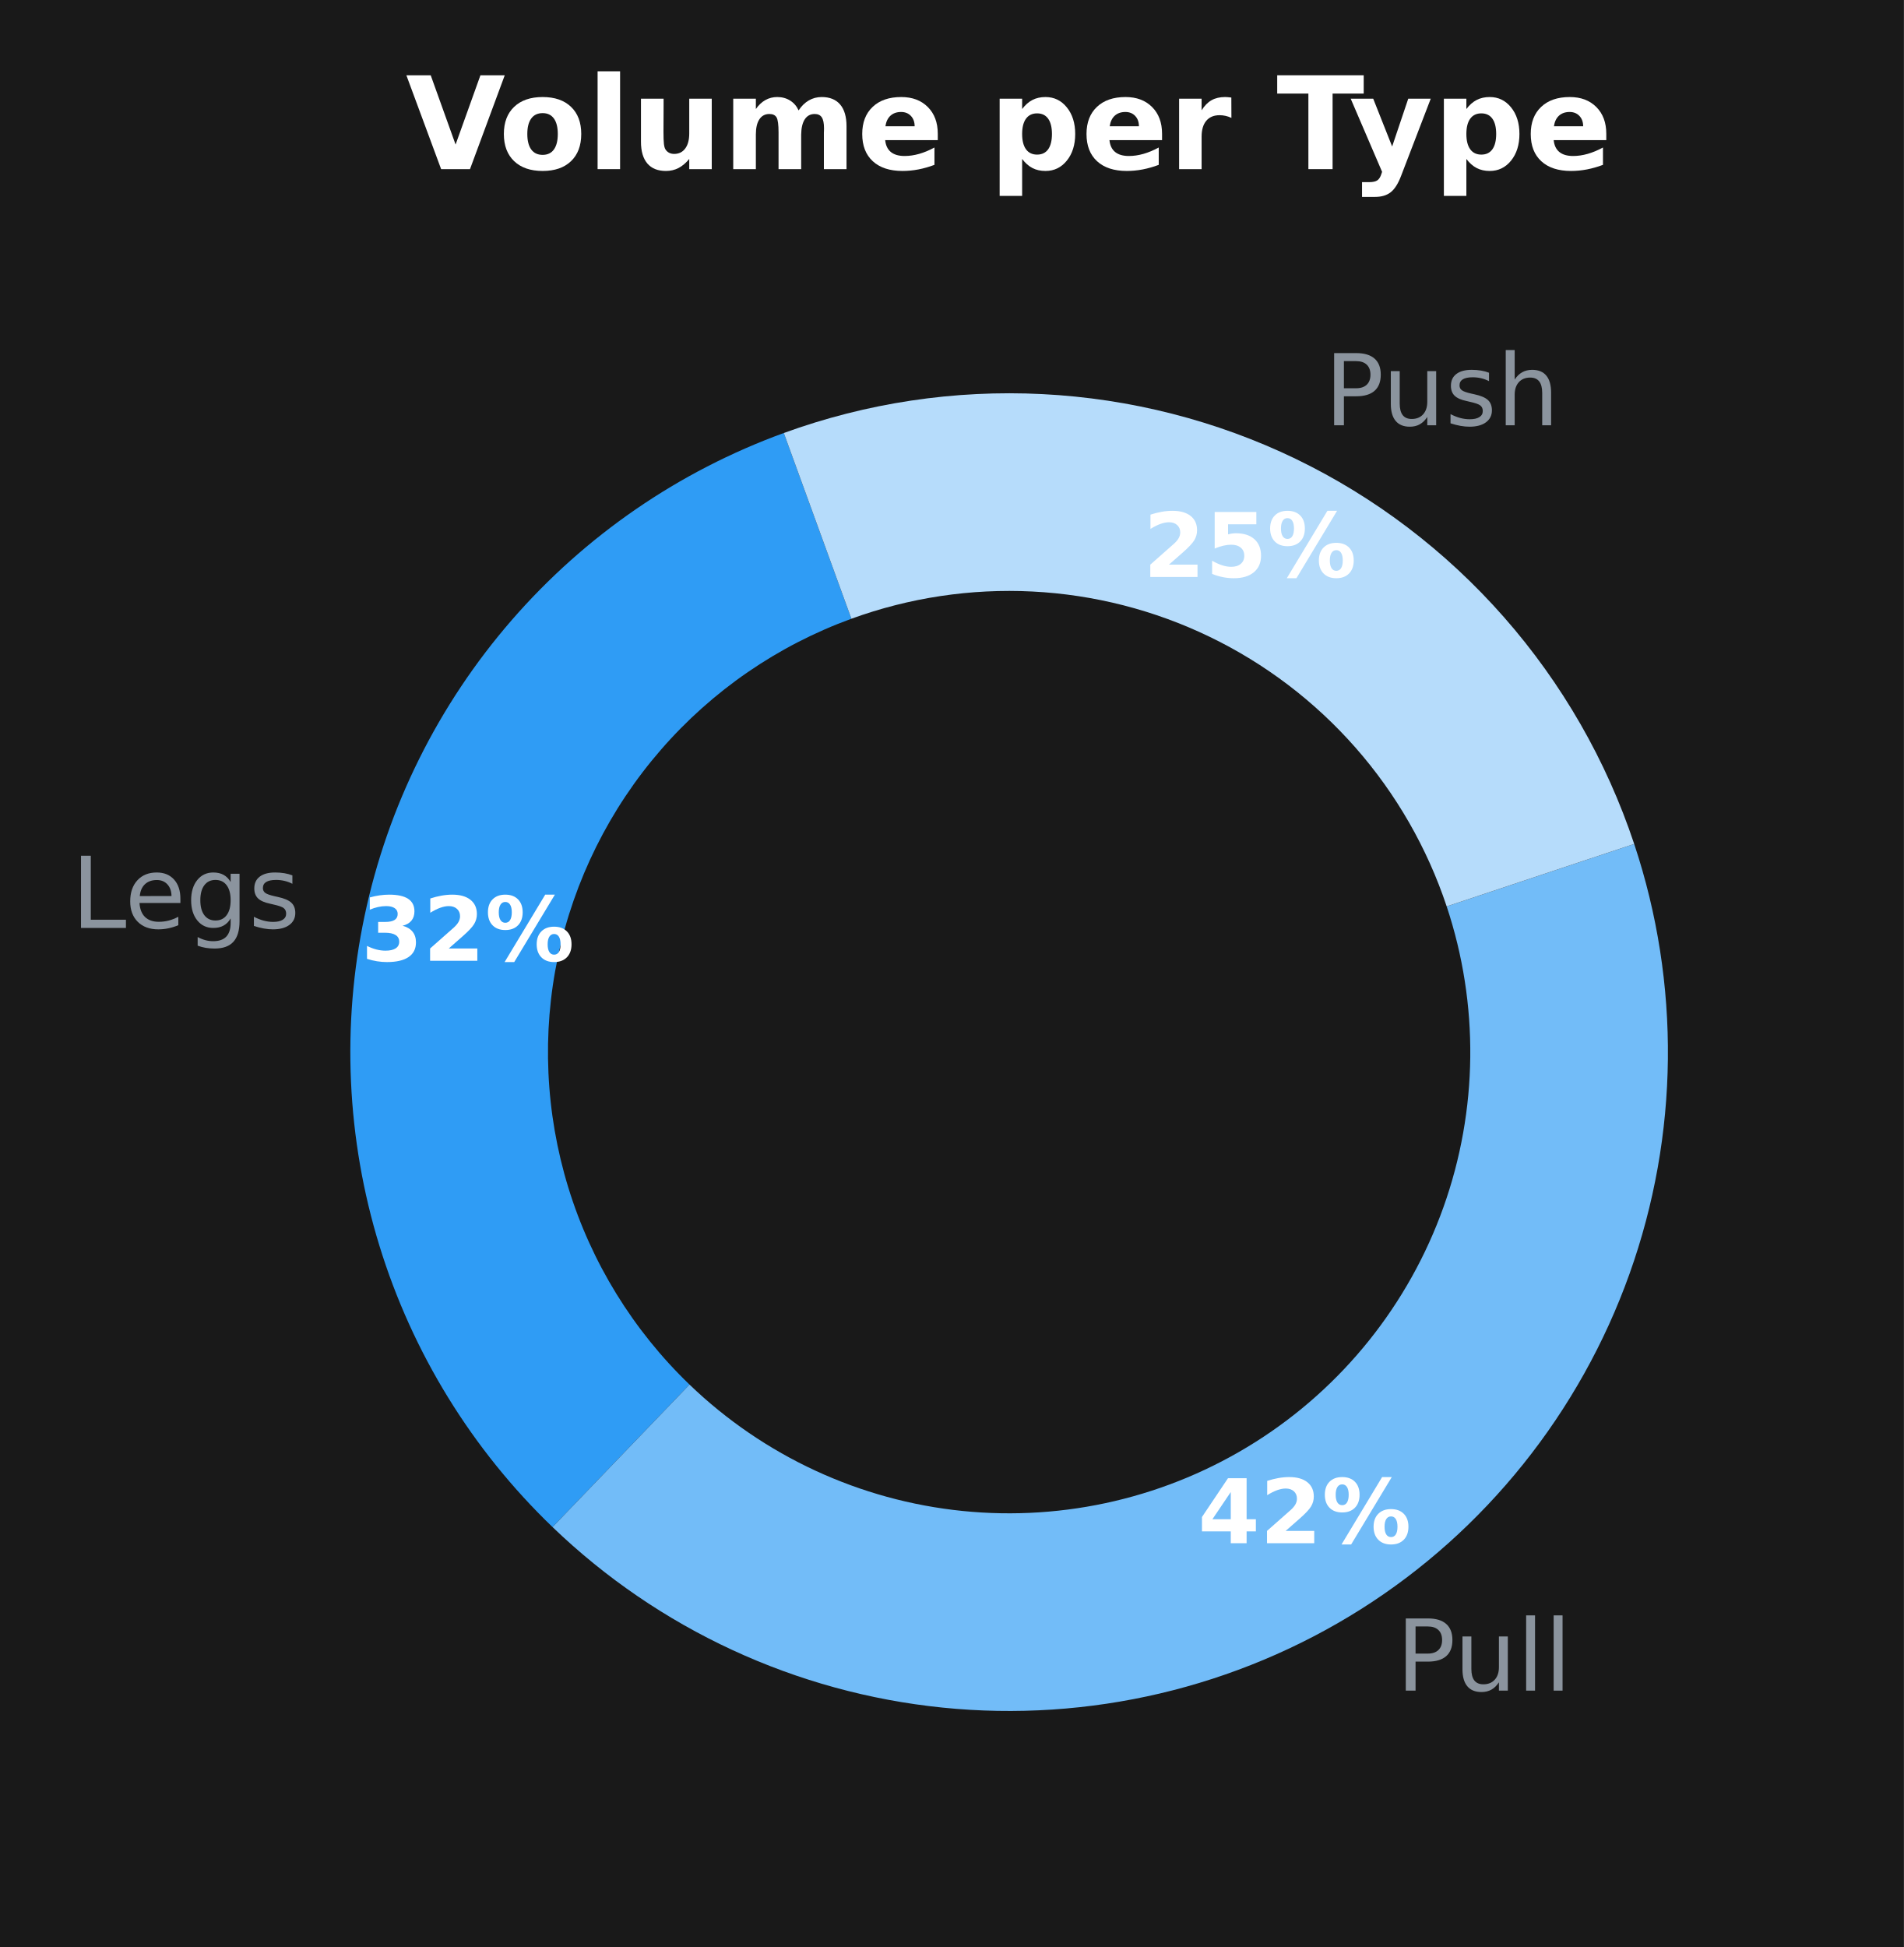
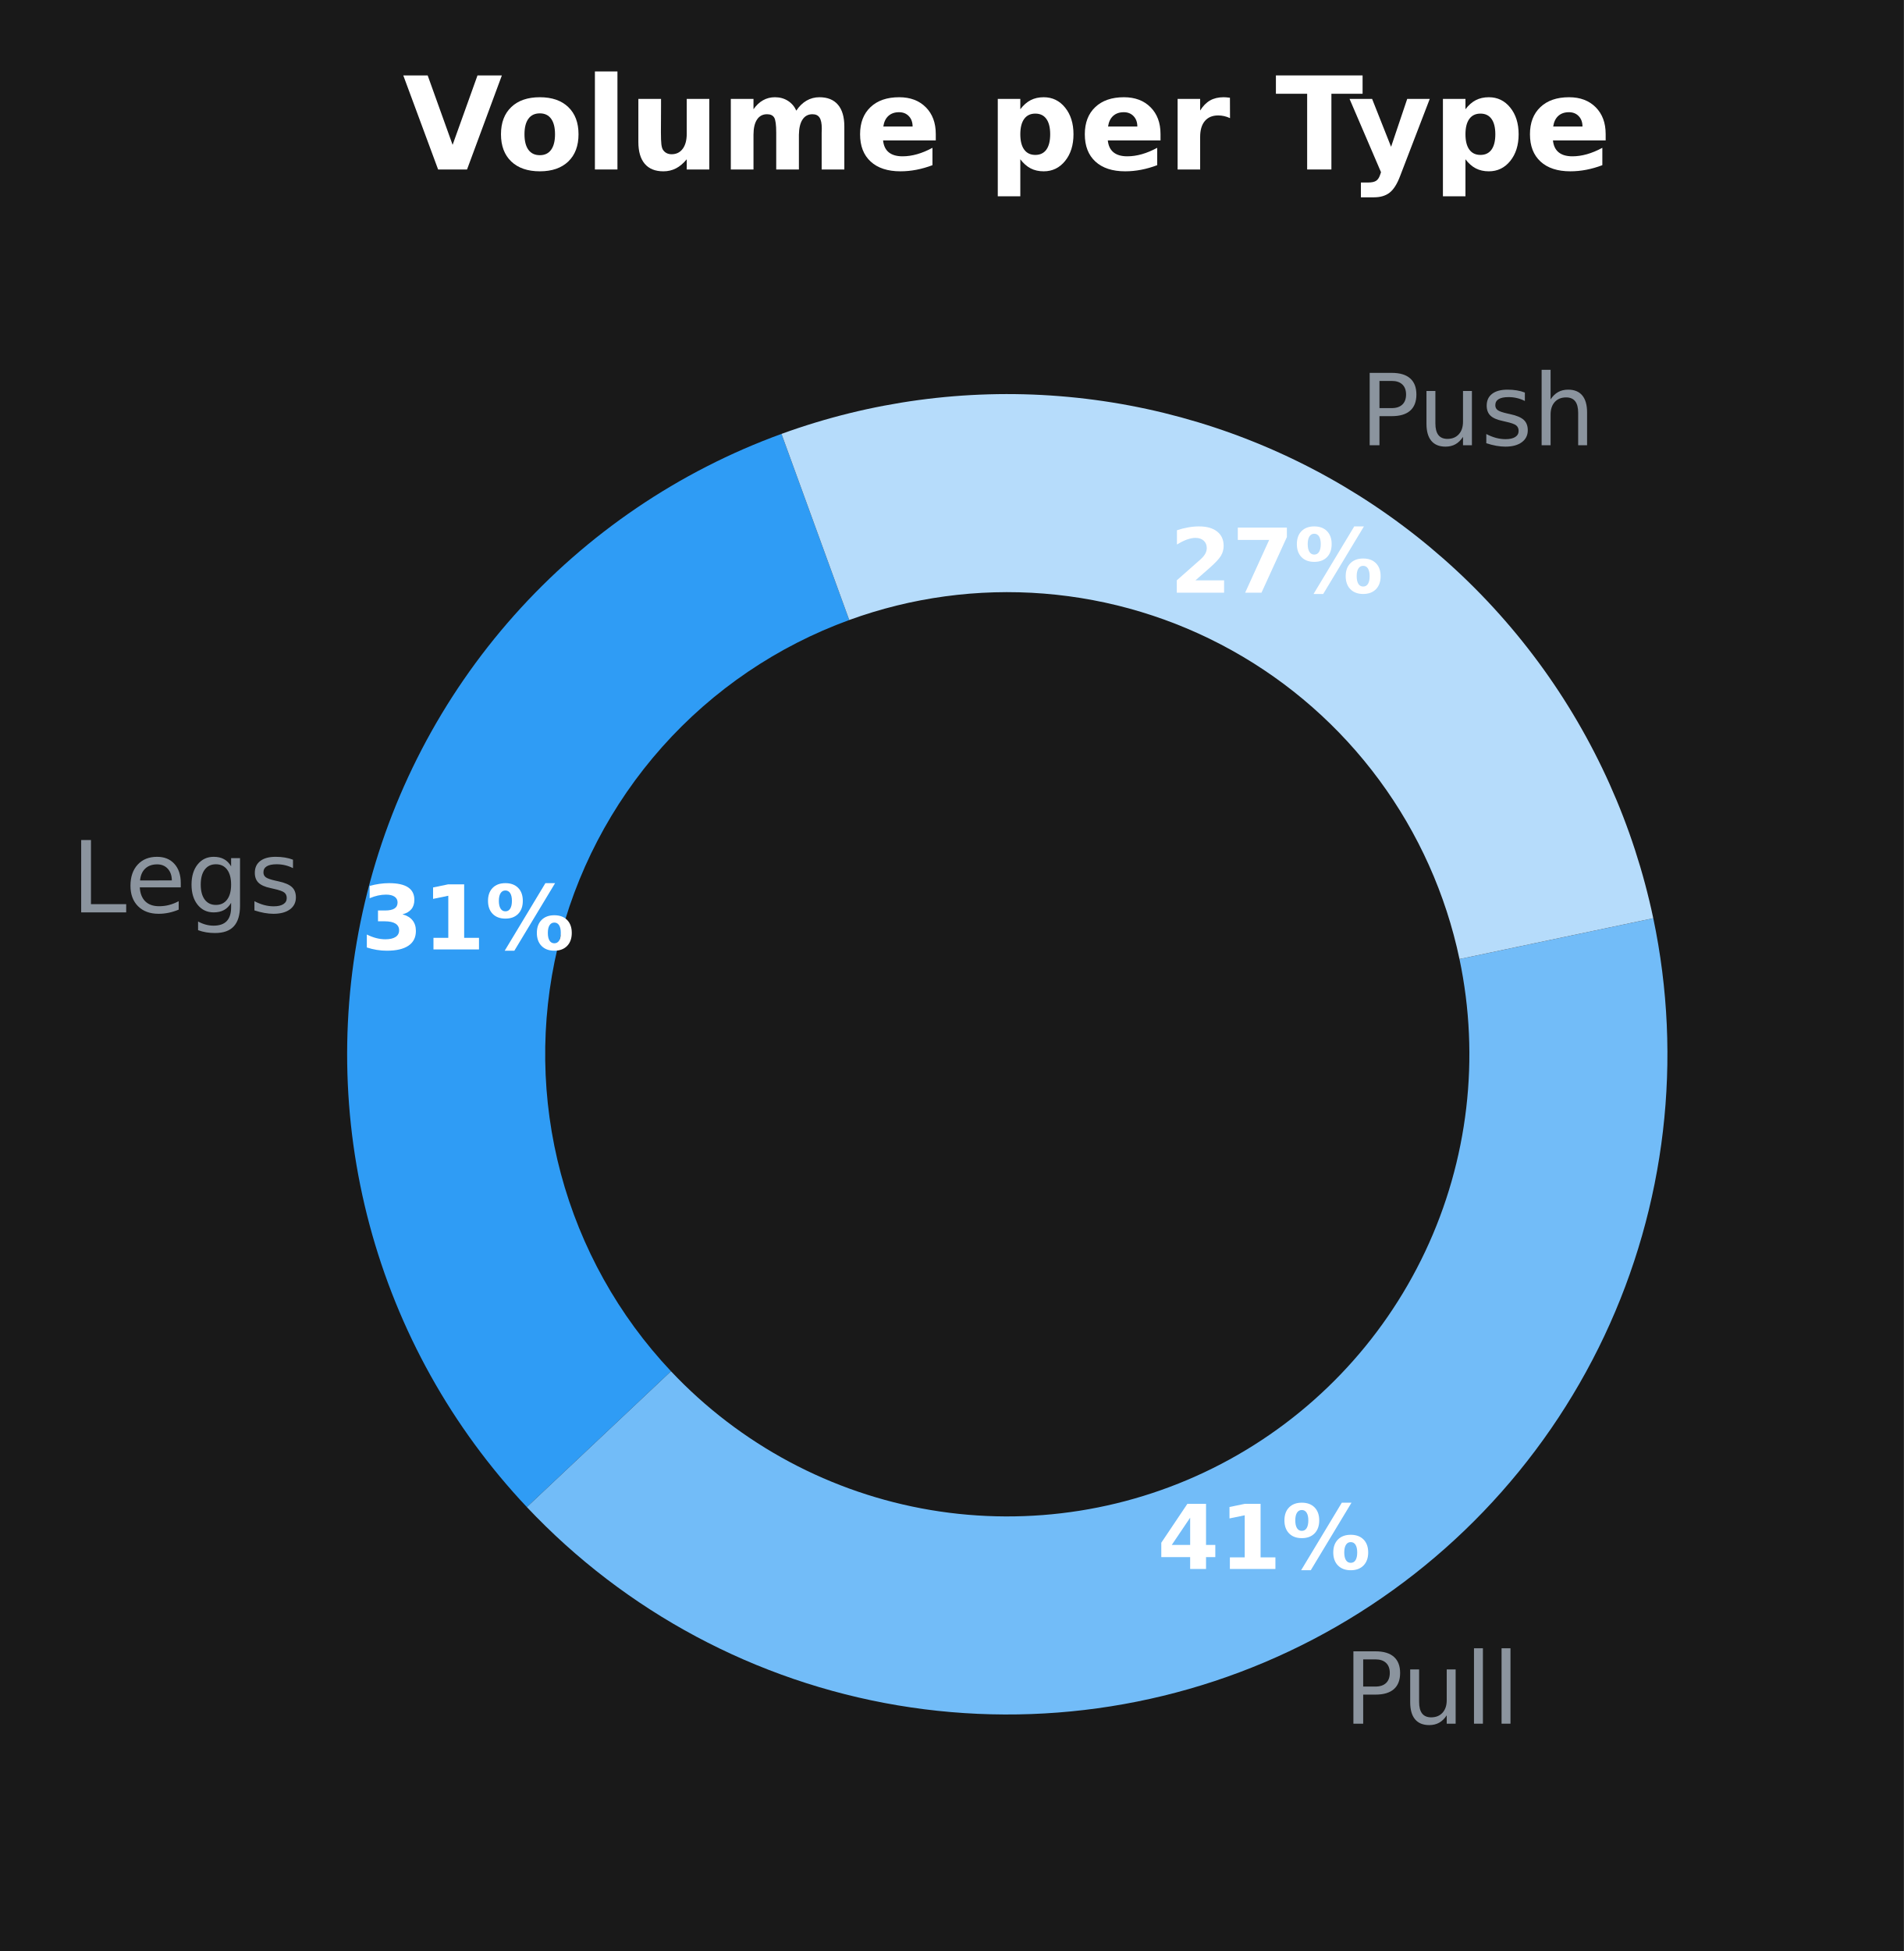
- <svg xmlns="http://www.w3.org/2000/svg" xmlns:xlink="http://www.w3.org/1999/xlink" width="192.266pt" height="196.598pt" viewBox="0 0 192.266 196.598" version="1.1">
+ <svg xmlns="http://www.w3.org/2000/svg" xmlns:xlink="http://www.w3.org/1999/xlink" width="191.871pt" height="196.598pt" viewBox="0 0 191.871 196.598" version="1.1">
  <defs>
    <style type="text/css">*{stroke-linejoin: round; stroke-linecap: butt}</style>
  </defs>
  <g id="figure_1">
    <g id="patch_1">
-       <path d="M 0 196.598  L 192.266 196.598  L 192.266 0  L 0 0  z " style="fill: #191919" />
+       <path d="M 0 196.598  L 191.871 196.598  L 191.871 0  L 0 0  z " style="fill: #191919" />
    </g>
    <g id="axes_1">
      <g id="patch_2">
-         <path d="M 79.152 43.722  C 68.537 47.586 59.079 54.09 51.673 62.619  C 44.267 71.149 39.153 81.426 36.817 92.477  C 34.48 103.529 34.997 114.996 38.317 125.794  C 41.638 136.591 47.654 146.366 55.797 154.196  L 69.63 139.808  C 63.93 134.328 59.718 127.485 57.394 119.927  C 55.07 112.369 54.708 104.342 56.344 96.606  C 57.979 88.869 61.558 81.675 66.743 75.705  C 71.927 69.734 78.548 65.181 85.978 62.477  z " style="fill: #2f9cf5" />
+         <path d="M 78.757 43.722  C 68.403 47.491 59.146 53.773 51.819 62.003  C 44.493 70.234 39.325 80.156 36.781 90.877  C 34.237 101.598 34.396 112.785 37.243 123.43  C 40.09 134.074 45.538 143.846 53.095 151.865  L 67.62 138.177  C 62.33 132.564 58.517 125.723 56.523 118.272  C 54.53 110.821 54.419 102.99 56.2 95.486  C 57.981 87.981 61.599 81.035 66.727 75.274  C 71.855 69.513 78.336 65.115 85.584 62.477  z " style="fill: #2f9cf5" />
      </g>
      <g id="patch_3">
-         <path d="M 55.797 154.196  C 66.516 164.502 80.388 170.922 95.182 172.425  C 109.976 173.928 124.856 170.428 137.429 162.489  C 150.002 154.549 159.557 142.618 164.558 128.614  C 169.56 114.61 169.724 99.325 165.026 85.217  L 146.09 91.523  C 149.379 101.399 149.264 112.098 145.763 121.901  C 142.262 131.704 135.573 140.055 126.772 145.613  C 117.971 151.171 107.555 153.621 97.199 152.569  C 86.843 151.517 77.133 147.023 69.63 139.808  z " style="fill: #72bcf8" />
+         <path d="M 53.095 151.865  C 63.041 162.419 76.171 169.437 90.472 171.844  C 104.773 174.25 119.477 171.916 132.329 165.198  C 145.182 158.48 155.492 147.74 161.679 134.624  C 167.867 121.508 169.6 106.722 166.612 92.53  L 147.082 96.643  C 149.173 106.576 147.96 116.927 143.629 126.108  C 139.298 135.289 132.081 142.807 123.084 147.51  C 114.087 152.212 103.795 153.846 93.784 152.162  C 83.773 150.477 74.582 145.565 67.62 138.177  z " style="fill: #72bcf8" />
      </g>
      <g id="patch_4">
-         <path d="M 165.026 85.217  C 162.217 76.782 157.745 68.994 151.875 62.317  C 146.005 55.639 138.856 50.205 130.851 46.337  C 122.846 42.468 114.146 40.244 105.266 39.795  C 96.387 39.346 87.507 40.681 79.152 43.722  L 85.978 62.477  C 91.827 60.348 98.043 59.413 104.258 59.728  C 110.474 60.042 116.564 61.599 122.167 64.307  C 127.771 67.015 132.776 70.819 136.884 75.493  C 140.993 80.168 144.123 85.619 146.09 91.523  z " style="fill: #b6dcfb" />
+         <path d="M 166.612 92.53  C 164.648 83.206 160.704 74.411 155.047 66.742  C 149.39 59.074 142.15 52.71 133.82 48.082  C 125.49 43.454 116.262 40.67 106.763 39.918  C 97.263 39.165 87.712 40.463 78.757 43.722  L 85.584 62.477  C 91.852 60.195 98.538 59.287 105.187 59.814  C 111.837 60.34 118.297 62.289 124.128 65.529  C 129.959 68.768 135.026 73.223 138.986 78.591  C 142.946 83.959 145.707 90.115 147.082 96.643  z " style="fill: #b6dcfb" />
      </g>
      <g id="matplotlib.axis_1" />
      <g id="matplotlib.axis_2" />
      <g id="text_1">
-         <g style="fill: #8b949e" transform="translate(7.2 93.69903) scale(0.1 -0.1)">
+         <g style="fill: #8b949e" transform="translate(7.2 91.93896) scale(0.1 -0.1)">
          <defs>
            <path id="DejaVuSans-2f" d="M 628 4666  L 1259 4666  L 1259 531  L 3531 531  L 3531 0  L 628 0  L 628 4666  z " transform="scale(0.015625)" />
            <path id="DejaVuSans-48" d="M 3597 1894  L 3597 1613  L 953 1613  Q 991 1019 1311 708  Q 1631 397 2203 397  Q 2534 397 2845 478  Q 3156 559 3463 722  L 3463 178  Q 3153 47 2828 -22  Q 2503 -91 2169 -91  Q 1331 -91 842 396  Q 353 884 353 1716  Q 353 2575 817 3079  Q 1281 3584 2069 3584  Q 2775 3584 3186 3129  Q 3597 2675 3597 1894  z M 3022 2063  Q 3016 2534 2758 2815  Q 2500 3097 2075 3097  Q 1594 3097 1305 2825  Q 1016 2553 972 2059  L 3022 2063  z " transform="scale(0.015625)" />
            <path id="DejaVuSans-4a" d="M 2906 1791  Q 2906 2416 2648 2759  Q 2391 3103 1925 3103  Q 1463 3103 1205 2759  Q 947 2416 947 1791  Q 947 1169 1205 825  Q 1463 481 1925 481  Q 2391 481 2648 825  Q 2906 1169 2906 1791  z M 3481 434  Q 3481 -459 3084 -895  Q 2688 -1331 1869 -1331  Q 1566 -1331 1297 -1286  Q 1028 -1241 775 -1147  L 775 -588  Q 1028 -725 1275 -790  Q 1522 -856 1778 -856  Q 2344 -856 2625 -561  Q 2906 -266 2906 331  L 2906 616  Q 2728 306 2450 153  Q 2172 0 1784 0  Q 1141 0 747 490  Q 353 981 353 1791  Q 353 2603 747 3093  Q 1141 3584 1784 3584  Q 2172 3584 2450 3431  Q 2728 3278 2906 2969  L 2906 3500  L 3481 3500  L 3481 434  z " transform="scale(0.015625)" />
            <path id="DejaVuSans-56" d="M 2834 3397  L 2834 2853  Q 2591 2978 2328 3040  Q 2066 3103 1784 3103  Q 1356 3103 1142 2972  Q 928 2841 928 2578  Q 928 2378 1081 2264  Q 1234 2150 1697 2047  L 1894 2003  Q 2506 1872 2764 1633  Q 3022 1394 3022 966  Q 3022 478 2636 193  Q 2250 -91 1575 -91  Q 1294 -91 989 -36  Q 684 19 347 128  L 347 722  Q 666 556 975 473  Q 1284 391 1588 391  Q 1994 391 2212 530  Q 2431 669 2431 922  Q 2431 1156 2273 1281  Q 2116 1406 1581 1522  L 1381 1569  Q 847 1681 609 1914  Q 372 2147 372 2553  Q 372 3047 722 3315  Q 1072 3584 1716 3584  Q 2034 3584 2315 3537  Q 2597 3491 2834 3397  z " transform="scale(0.015625)" />
          </defs>
          <use xlink:href="#DejaVuSans-2f" />
          <use xlink:href="#DejaVuSans-48" transform="translate(53.96875 0)" />
          <use xlink:href="#DejaVuSans-4a" transform="translate(115.5 0)" />
          <use xlink:href="#DejaVuSans-56" transform="translate(178.9844 0)" />
        </g>
      </g>
      <g id="text_2">
-         <g style="fill: #8b949e" transform="translate(140.9808 170.7116) scale(0.1 -0.1)">
+         <g style="fill: #8b949e" transform="translate(135.4109 173.6916) scale(0.1 -0.1)">
          <defs>
            <path id="DejaVuSans-33" d="M 1259 4147  L 1259 2394  L 2053 2394  Q 2494 2394 2734 2622  Q 2975 2850 2975 3272  Q 2975 3691 2734 3919  Q 2494 4147 2053 4147  L 1259 4147  z M 628 4666  L 2053 4666  Q 2838 4666 3239 4311  Q 3641 3956 3641 3272  Q 3641 2581 3239 2228  Q 2838 1875 2053 1875  L 1259 1875  L 1259 0  L 628 0  L 628 4666  z " transform="scale(0.015625)" />
            <path id="DejaVuSans-58" d="M 544 1381  L 544 3500  L 1119 3500  L 1119 1403  Q 1119 906 1312 657  Q 1506 409 1894 409  Q 2359 409 2629 706  Q 2900 1003 2900 1516  L 2900 3500  L 3475 3500  L 3475 0  L 2900 0  L 2900 538  Q 2691 219 2414 64  Q 2138 -91 1772 -91  Q 1169 -91 856 284  Q 544 659 544 1381  z M 1991 3584  L 1991 3584  z " transform="scale(0.015625)" />
            <path id="DejaVuSans-4f" d="M 603 4863  L 1178 4863  L 1178 0  L 603 0  L 603 4863  z " transform="scale(0.015625)" />
          </defs>
          <use xlink:href="#DejaVuSans-33" />
          <use xlink:href="#DejaVuSans-58" transform="translate(58.54688 0)" />
          <use xlink:href="#DejaVuSans-4f" transform="translate(121.9219 0)" />
          <use xlink:href="#DejaVuSans-4f" transform="translate(149.7031 0)" />
        </g>
      </g>
      <g id="text_3">
-         <g style="fill: #8b949e" transform="translate(133.7454 42.94455) scale(0.1 -0.1)">
+         <g style="fill: #8b949e" transform="translate(137.0511 44.86456) scale(0.1 -0.1)">
          <defs>
            <path id="DejaVuSans-4b" d="M 3513 2113  L 3513 0  L 2938 0  L 2938 2094  Q 2938 2591 2744 2837  Q 2550 3084 2163 3084  Q 1697 3084 1428 2787  Q 1159 2491 1159 1978  L 1159 0  L 581 0  L 581 4863  L 1159 4863  L 1159 2956  Q 1366 3272 1645 3428  Q 1925 3584 2291 3584  Q 2894 3584 3203 3211  Q 3513 2838 3513 2113  z " transform="scale(0.015625)" />
          </defs>
          <use xlink:href="#DejaVuSans-33" />
          <use xlink:href="#DejaVuSans-58" transform="translate(58.54688 0)" />
          <use xlink:href="#DejaVuSans-56" transform="translate(121.9219 0)" />
          <use xlink:href="#DejaVuSans-4b" transform="translate(174.0156 0)" />
        </g>
      </g>
      <g id="text_4">
-         <g style="fill: #ffffff" transform="translate(36.45987 97.017) scale(0.09 -0.09)">
+         <g style="fill: #ffffff" transform="translate(36.36655 95.67295) scale(0.09 -0.09)">
          <defs>
            <path id="DejaVuSans-Bold-16" d="M 2981 2516  Q 3453 2394 3698 2092  Q 3944 1791 3944 1325  Q 3944 631 3412 270  Q 2881 -91 1863 -91  Q 1503 -91 1142 -33  Q 781 25 428 141  L 428 1069  Q 766 900 1098 814  Q 1431 728 1753 728  Q 2231 728 2486 893  Q 2741 1059 2741 1369  Q 2741 1688 2480 1852  Q 2219 2016 1709 2016  L 1228 2016  L 1228 2791  L 1734 2791  Q 2188 2791 2409 2933  Q 2631 3075 2631 3366  Q 2631 3634 2415 3781  Q 2200 3928 1806 3928  Q 1516 3928 1219 3862  Q 922 3797 628 3669  L 628 4550  Q 984 4650 1334 4700  Q 1684 4750 2022 4750  Q 2931 4750 3382 4451  Q 3834 4153 3834 3553  Q 3834 3144 3618 2883  Q 3403 2622 2981 2516  z " transform="scale(0.015625)" />
-             <path id="DejaVuSans-Bold-15" d="M 1844 884  L 3897 884  L 3897 0  L 506 0  L 506 884  L 2209 2388  Q 2438 2594 2547 2791  Q 2656 2988 2656 3200  Q 2656 3528 2436 3728  Q 2216 3928 1850 3928  Q 1569 3928 1234 3808  Q 900 3688 519 3450  L 519 4475  Q 925 4609 1322 4679  Q 1719 4750 2100 4750  Q 2938 4750 3402 4381  Q 3866 4013 3866 3353  Q 3866 2972 3669 2642  Q 3472 2313 2841 1759  L 1844 884  z " transform="scale(0.015625)" />
+             <path id="DejaVuSans-Bold-14" d="M 750 831  L 1813 831  L 1813 3847  L 722 3622  L 722 4441  L 1806 4666  L 2950 4666  L 2950 831  L 4013 831  L 4013 0  L 750 0  L 750 831  z " transform="scale(0.015625)" />
            <path id="DejaVuSans-Bold-8" d="M 4959 1925  Q 4738 1925 4616 1733  Q 4494 1541 4494 1184  Q 4494 825 4614 633  Q 4734 441 4959 441  Q 5184 441 5303 633  Q 5422 825 5422 1184  Q 5422 1541 5301 1733  Q 5181 1925 4959 1925  z M 4959 2450  Q 5541 2450 5875 2112  Q 6209 1775 6209 1184  Q 6209 594 5875 251  Q 5541 -91 4959 -91  Q 4378 -91 4042 251  Q 3706 594 3706 1184  Q 3706 1772 4042 2111  Q 4378 2450 4959 2450  z M 2094 -91  L 1403 -91  L 4319 4750  L 5013 4750  L 2094 -91  z M 1453 4750  Q 2034 4750 2367 4411  Q 2700 4072 2700 3481  Q 2700 2891 2367 2550  Q 2034 2209 1453 2209  Q 872 2209 539 2550  Q 206 2891 206 3481  Q 206 4072 539 4411  Q 872 4750 1453 4750  z M 1453 4225  Q 1228 4225 1106 4031  Q 984 3838 984 3481  Q 984 3122 1106 2926  Q 1228 2731 1453 2731  Q 1678 2731 1798 2926  Q 1919 3122 1919 3481  Q 1919 3838 1797 4031  Q 1675 4225 1453 4225  z " transform="scale(0.015625)" />
          </defs>
          <use xlink:href="#DejaVuSans-Bold-16" />
-           <use xlink:href="#DejaVuSans-Bold-15" transform="translate(69.57812 0)" />
+           <use xlink:href="#DejaVuSans-Bold-14" transform="translate(69.57812 0)" />
          <use xlink:href="#DejaVuSans-Bold-8" transform="translate(139.1562 0)" />
        </g>
      </g>
      <g id="text_5">
-         <g style="fill: #ffffff" transform="translate(120.9738 155.8263) scale(0.09 -0.09)">
+         <g style="fill: #ffffff" transform="translate(116.6271 158.1019) scale(0.09 -0.09)">
          <defs>
            <path id="DejaVuSans-Bold-17" d="M 2356 3675  L 1038 1722  L 2356 1722  L 2356 3675  z M 2156 4666  L 3494 4666  L 3494 1722  L 4159 1722  L 4159 850  L 3494 850  L 3494 0  L 2356 0  L 2356 850  L 288 850  L 288 1881  L 2156 4666  z " transform="scale(0.015625)" />
          </defs>
          <use xlink:href="#DejaVuSans-Bold-17" />
-           <use xlink:href="#DejaVuSans-Bold-15" transform="translate(69.57812 0)" />
+           <use xlink:href="#DejaVuSans-Bold-14" transform="translate(69.57812 0)" />
          <use xlink:href="#DejaVuSans-Bold-8" transform="translate(139.1562 0)" />
        </g>
      </g>
      <g id="text_6">
-         <g style="fill: #ffffff" transform="translate(115.4486 58.25874) scale(0.09 -0.09)">
+         <g style="fill: #ffffff" transform="translate(117.8796 59.72493) scale(0.09 -0.09)">
          <defs>
-             <path id="DejaVuSans-Bold-18" d="M 678 4666  L 3669 4666  L 3669 3781  L 1638 3781  L 1638 3059  Q 1775 3097 1914 3117  Q 2053 3138 2203 3138  Q 3056 3138 3531 2711  Q 4006 2284 4006 1522  Q 4006 766 3489 337  Q 2972 -91 2053 -91  Q 1656 -91 1267 -14  Q 878 63 494 219  L 494 1166  Q 875 947 1217 837  Q 1559 728 1863 728  Q 2300 728 2551 942  Q 2803 1156 2803 1522  Q 2803 1891 2551 2103  Q 2300 2316 1863 2316  Q 1603 2316 1309 2248  Q 1016 2181 678 2041  L 678 4666  z " transform="scale(0.015625)" />
+             <path id="DejaVuSans-Bold-15" d="M 1844 884  L 3897 884  L 3897 0  L 506 0  L 506 884  L 2209 2388  Q 2438 2594 2547 2791  Q 2656 2988 2656 3200  Q 2656 3528 2436 3728  Q 2216 3928 1850 3928  Q 1569 3928 1234 3808  Q 900 3688 519 3450  L 519 4475  Q 925 4609 1322 4679  Q 1719 4750 2100 4750  Q 2938 4750 3402 4381  Q 3866 4013 3866 3353  Q 3866 2972 3669 2642  Q 3472 2313 2841 1759  L 1844 884  z " transform="scale(0.015625)" />
+             <path id="DejaVuSans-Bold-1a" d="M 428 4666  L 3944 4666  L 3944 3988  L 2125 0  L 953 0  L 2675 3781  L 428 3781  L 428 4666  z " transform="scale(0.015625)" />
          </defs>
          <use xlink:href="#DejaVuSans-Bold-15" />
-           <use xlink:href="#DejaVuSans-Bold-18" transform="translate(69.57812 0)" />
+           <use xlink:href="#DejaVuSans-Bold-1a" transform="translate(69.57812 0)" />
          <use xlink:href="#DejaVuSans-Bold-8" transform="translate(139.1562 0)" />
        </g>
      </g>
      <g id="text_7">
-         <g style="fill: #ffffff" transform="translate(40.97366 17.07797) scale(0.13 -0.13)">
+         <g style="fill: #ffffff" transform="translate(40.57885 17.07797) scale(0.13 -0.13)">
          <defs>
            <path id="DejaVuSans-Bold-39" d="M 31 4666  L 1241 4666  L 2478 1222  L 3713 4666  L 4922 4666  L 3194 0  L 1759 0  L 31 4666  z " transform="scale(0.015625)" />
            <path id="DejaVuSans-Bold-52" d="M 2203 2784  Q 1831 2784 1636 2517  Q 1441 2250 1441 1747  Q 1441 1244 1636 976  Q 1831 709 2203 709  Q 2569 709 2762 976  Q 2956 1244 2956 1747  Q 2956 2250 2762 2517  Q 2569 2784 2203 2784  z M 2203 3584  Q 3106 3584 3614 3096  Q 4122 2609 4122 1747  Q 4122 884 3614 396  Q 3106 -91 2203 -91  Q 1297 -91 786 396  Q 275 884 275 1747  Q 275 2609 786 3096  Q 1297 3584 2203 3584  z " transform="scale(0.015625)" />
            <path id="DejaVuSans-Bold-4f" d="M 538 4863  L 1656 4863  L 1656 0  L 538 0  L 538 4863  z " transform="scale(0.015625)" />
            <path id="DejaVuSans-Bold-58" d="M 500 1363  L 500 3500  L 1625 3500  L 1625 3150  Q 1625 2866 1622 2436  Q 1619 2006 1619 1863  Q 1619 1441 1641 1255  Q 1663 1069 1716 984  Q 1784 875 1895 815  Q 2006 756 2150 756  Q 2500 756 2700 1025  Q 2900 1294 2900 1772  L 2900 3500  L 4019 3500  L 4019 0  L 2900 0  L 2900 506  Q 2647 200 2364 54  Q 2081 -91 1741 -91  Q 1134 -91 817 281  Q 500 653 500 1363  z " transform="scale(0.015625)" />
            <path id="DejaVuSans-Bold-50" d="M 3781 2919  Q 3994 3244 4286 3414  Q 4578 3584 4928 3584  Q 5531 3584 5847 3212  Q 6163 2841 6163 2131  L 6163 0  L 5038 0  L 5038 1825  Q 5041 1866 5042 1909  Q 5044 1953 5044 2034  Q 5044 2406 4934 2573  Q 4825 2741 4581 2741  Q 4263 2741 4089 2478  Q 3916 2216 3909 1719  L 3909 0  L 2784 0  L 2784 1825  Q 2784 2406 2684 2573  Q 2584 2741 2328 2741  Q 2006 2741 1831 2477  Q 1656 2213 1656 1722  L 1656 0  L 531 0  L 531 3500  L 1656 3500  L 1656 2988  Q 1863 3284 2130 3434  Q 2397 3584 2719 3584  Q 3081 3584 3359 3409  Q 3638 3234 3781 2919  z " transform="scale(0.015625)" />
            <path id="DejaVuSans-Bold-48" d="M 4031 1759  L 4031 1441  L 1416 1441  Q 1456 1047 1700 850  Q 1944 653 2381 653  Q 2734 653 3104 758  Q 3475 863 3866 1075  L 3866 213  Q 3469 63 3072 -14  Q 2675 -91 2278 -91  Q 1328 -91 801 392  Q 275 875 275 1747  Q 275 2603 792 3093  Q 1309 3584 2216 3584  Q 3041 3584 3536 3087  Q 4031 2591 4031 1759  z M 2881 2131  Q 2881 2450 2695 2645  Q 2509 2841 2209 2841  Q 1884 2841 1681 2658  Q 1478 2475 1428 2131  L 2881 2131  z " transform="scale(0.015625)" />
            <path id="DejaVuSans-Bold-3" transform="scale(0.015625)" />
            <path id="DejaVuSans-Bold-53" d="M 1656 506  L 1656 -1331  L 538 -1331  L 538 3500  L 1656 3500  L 1656 2988  Q 1888 3294 2169 3439  Q 2450 3584 2816 3584  Q 3463 3584 3878 3070  Q 4294 2556 4294 1747  Q 4294 938 3878 423  Q 3463 -91 2816 -91  Q 2450 -91 2169 54  Q 1888 200 1656 506  z M 2400 2772  Q 2041 2772 1848 2508  Q 1656 2244 1656 1747  Q 1656 1250 1848 986  Q 2041 722 2400 722  Q 2759 722 2948 984  Q 3138 1247 3138 1747  Q 3138 2247 2948 2509  Q 2759 2772 2400 2772  z " transform="scale(0.015625)" />
            <path id="DejaVuSans-Bold-55" d="M 3138 2547  Q 2991 2616 2845 2648  Q 2700 2681 2553 2681  Q 2122 2681 1889 2404  Q 1656 2128 1656 1613  L 1656 0  L 538 0  L 538 3500  L 1656 3500  L 1656 2925  Q 1872 3269 2151 3426  Q 2431 3584 2822 3584  Q 2878 3584 2943 3579  Q 3009 3575 3134 3559  L 3138 2547  z " transform="scale(0.015625)" />
            <path id="DejaVuSans-Bold-37" d="M 31 4666  L 4331 4666  L 4331 3756  L 2784 3756  L 2784 0  L 1581 0  L 1581 3756  L 31 3756  L 31 4666  z " transform="scale(0.015625)" />
            <path id="DejaVuSans-Bold-5c" d="M 78 3500  L 1197 3500  L 2138 1125  L 2938 3500  L 4056 3500  L 2584 -331  Q 2363 -916 2067 -1148  Q 1772 -1381 1288 -1381  L 641 -1381  L 641 -647  L 991 -647  Q 1275 -647 1404 -556  Q 1534 -466 1606 -231  L 1638 -134  L 78 3500  z " transform="scale(0.015625)" />
          </defs>
          <use xlink:href="#DejaVuSans-Bold-39" />
          <use xlink:href="#DejaVuSans-Bold-52" transform="translate(71.92188 0)" />
          <use xlink:href="#DejaVuSans-Bold-4f" transform="translate(140.625 0)" />
          <use xlink:href="#DejaVuSans-Bold-58" transform="translate(174.9062 0)" />
          <use xlink:href="#DejaVuSans-Bold-50" transform="translate(246.0938 0)" />
          <use xlink:href="#DejaVuSans-Bold-48" transform="translate(350.2969 0)" />
          <use xlink:href="#DejaVuSans-Bold-3" transform="translate(418.125 0)" />
          <use xlink:href="#DejaVuSans-Bold-53" transform="translate(452.9375 0)" />
          <use xlink:href="#DejaVuSans-Bold-48" transform="translate(524.5156 0)" />
          <use xlink:href="#DejaVuSans-Bold-55" transform="translate(592.3438 0)" />
          <use xlink:href="#DejaVuSans-Bold-3" transform="translate(641.6562 0)" />
          <use xlink:href="#DejaVuSans-Bold-37" transform="translate(676.4688 0)" />
          <use xlink:href="#DejaVuSans-Bold-5c" transform="translate(732.8281 0)" />
          <use xlink:href="#DejaVuSans-Bold-53" transform="translate(798.0156 0)" />
          <use xlink:href="#DejaVuSans-Bold-48" transform="translate(869.5938 0)" />
        </g>
      </g>
    </g>
  </g>
</svg>
